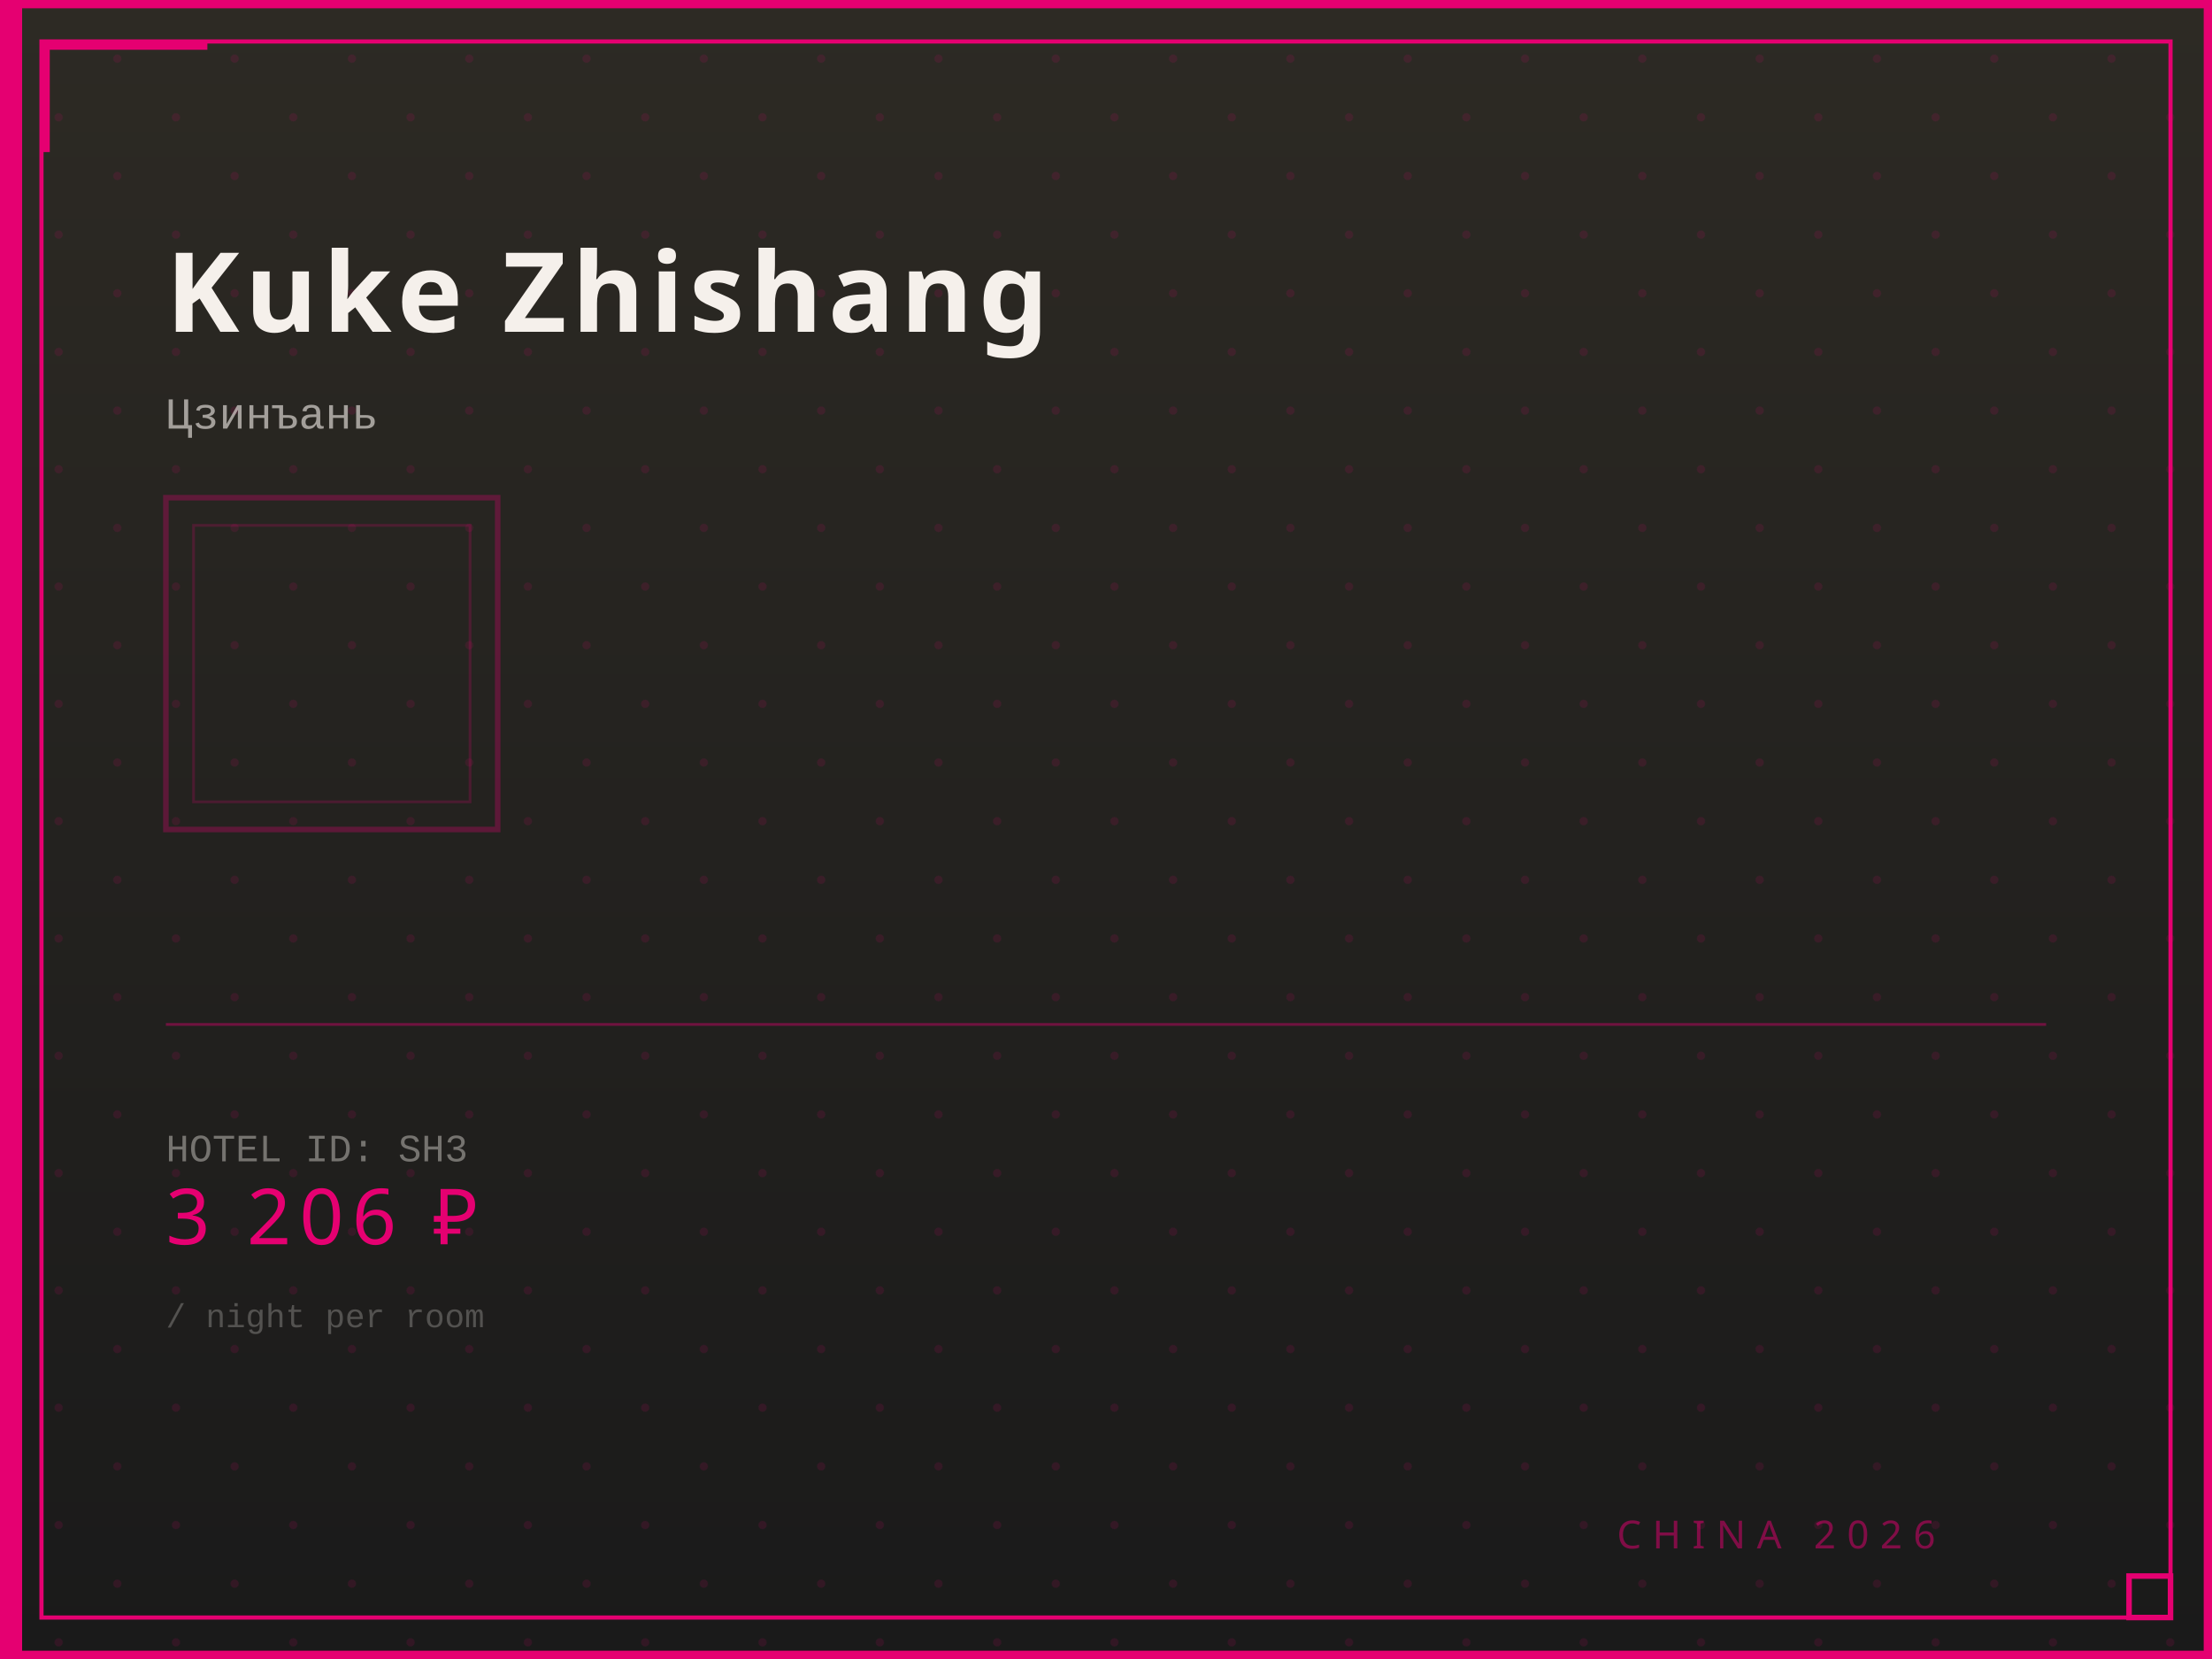
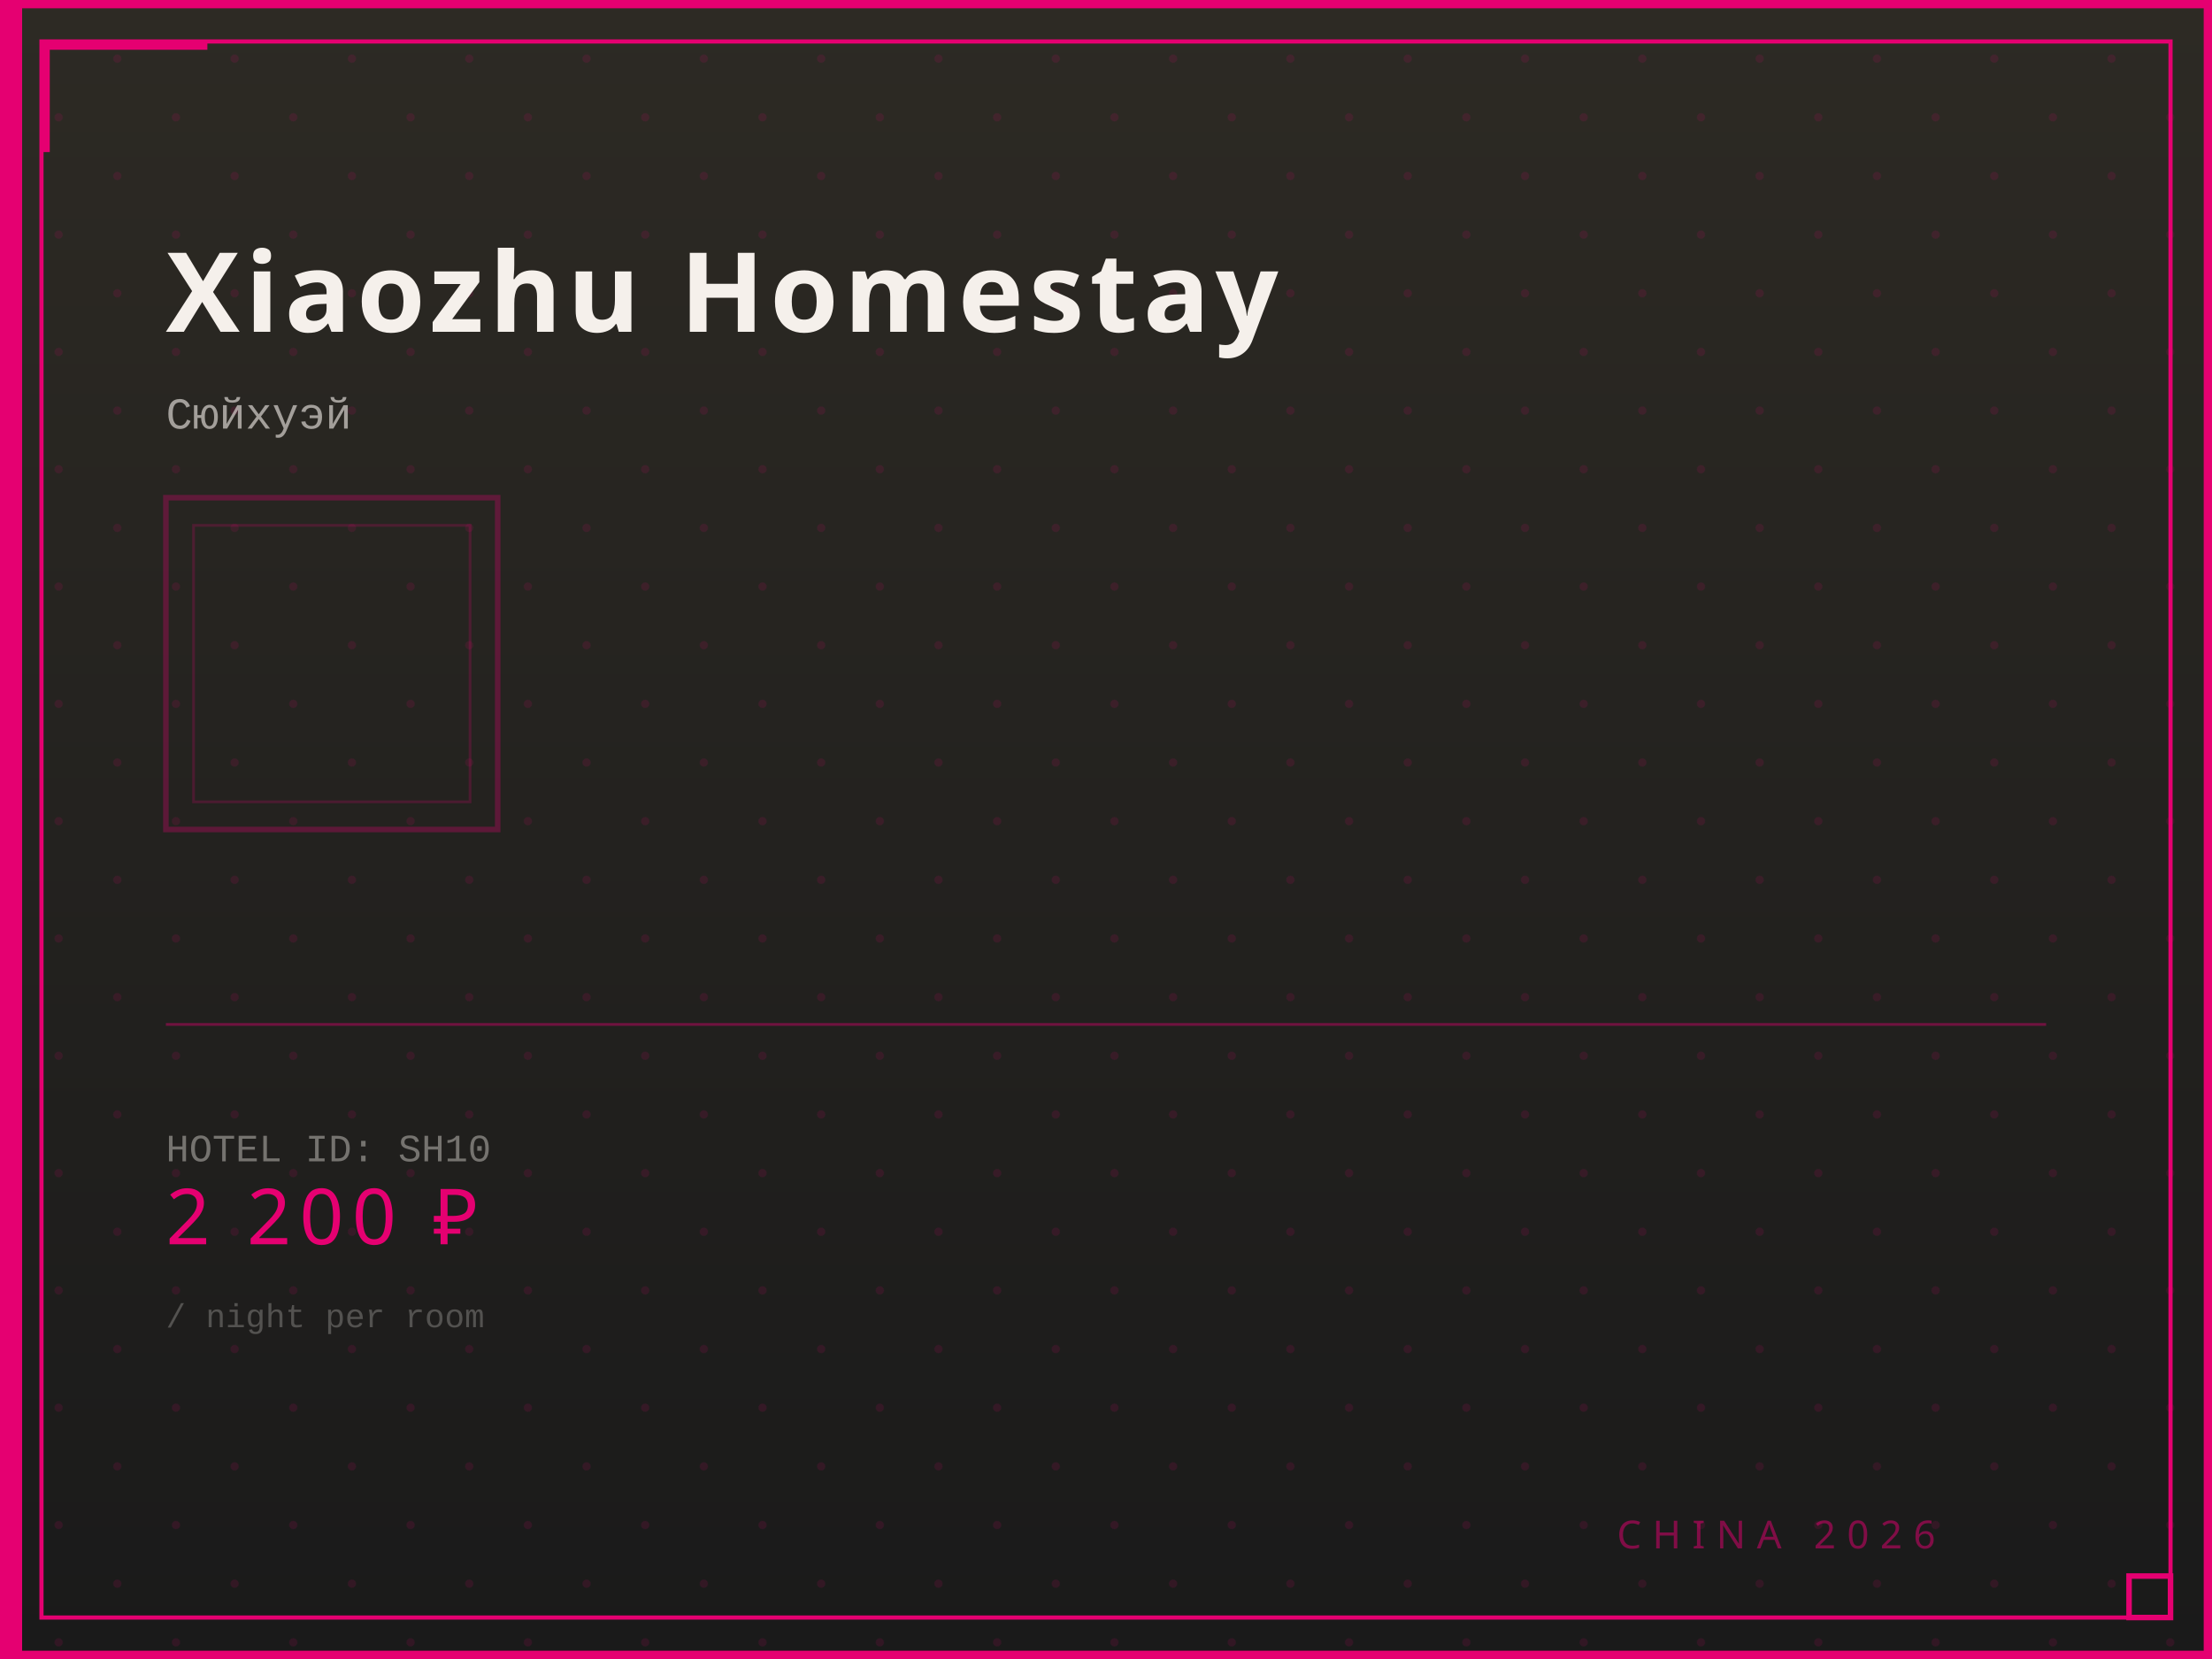
<svg xmlns="http://www.w3.org/2000/svg" width="800" height="600" viewBox="0 0 800 600">
  <defs>
    <linearGradient id="bg" x1="0%" y1="0%" x2="0%" y2="100%">
      <stop offset="0%" style="stop-color:#2D2A24" />
      <stop offset="100%" style="stop-color:#1A1A1A" />
    </linearGradient>
    <pattern id="dots" patternUnits="userSpaceOnUse" width="30" height="30" patternTransform="rotate(45)">
      <circle cx="15" cy="15" r="1.5" fill="#E50071" opacity="0.12" />
    </pattern>
  </defs>
  <rect width="800" height="600" fill="url(#bg)" />
  <rect width="800" height="600" fill="url(#dots)" />
  <rect x="0" y="0" width="800" height="600" fill="none" stroke="#E50071" stroke-width="6" />
  <rect x="15" y="15" width="770" height="570" fill="none" stroke="#E50071" stroke-width="1.5" />
  <rect x="0" y="0" width="8" height="600" fill="#E50071" />
  <rect x="15" y="15" width="60" height="3" fill="#E50071" />
  <rect x="15" y="15" width="3" height="40" fill="#E50071" />
  <rect x="60" y="180" width="120" height="120" fill="none" stroke="#E50071" stroke-width="2" opacity="0.3" />
  <rect x="70" y="190" width="100" height="100" fill="none" stroke="#E50071" stroke-width="1" opacity="0.2" />
-   <text x="60" y="120" font-family="Impact, 'Arial Black', sans-serif" font-size="40" font-weight="900" fill="#F5F0EB" letter-spacing="2">Kuke Zhishang</text>
-   <text x="60" y="155" font-family="'Courier New', monospace" font-size="16" fill="#F5F0EB" opacity="0.6">Цзинъань</text>
+   <text x="60" y="120" font-family="Impact, 'Arial Black', sans-serif" font-size="40" font-weight="900" fill="#F5F0EB" letter-spacing="2">Xiaozhu Homestay</text>
+   <text x="60" y="155" font-family="'Courier New', monospace" font-size="16" fill="#F5F0EB" opacity="0.6">Сюйхуэй</text>
  <rect x="60" y="370" width="680" height="1" fill="#E50071" opacity="0.4" />
-   <text x="60" y="420" font-family="'Courier New', monospace" font-size="14" fill="#F5F0EB" opacity="0.4">HOTEL ID: SH3</text>
-   <text x="60" y="450" font-family="Impact, 'Arial Black', sans-serif" font-size="28" fill="#E50071" letter-spacing="3">3 206 ₽</text>
+   <text x="60" y="420" font-family="'Courier New', monospace" font-size="14" fill="#F5F0EB" opacity="0.4">HOTEL ID: SH10</text>
+   <text x="60" y="450" font-family="Impact, 'Arial Black', sans-serif" font-size="28" fill="#E50071" letter-spacing="3">2 200 ₽</text>
  <text x="60" y="480" font-family="'Courier New', monospace" font-size="12" fill="#F5F0EB" opacity="0.25">/ night per room</text>
  <text x="700" y="560" font-family="Impact, 'Arial Black', sans-serif" font-size="14" fill="#E50071" letter-spacing="4" opacity="0.5" text-anchor="end">CHINA 2026</text>
  <rect x="770" y="570" width="15" height="15" fill="none" stroke="#E50071" stroke-width="2" />
</svg>
